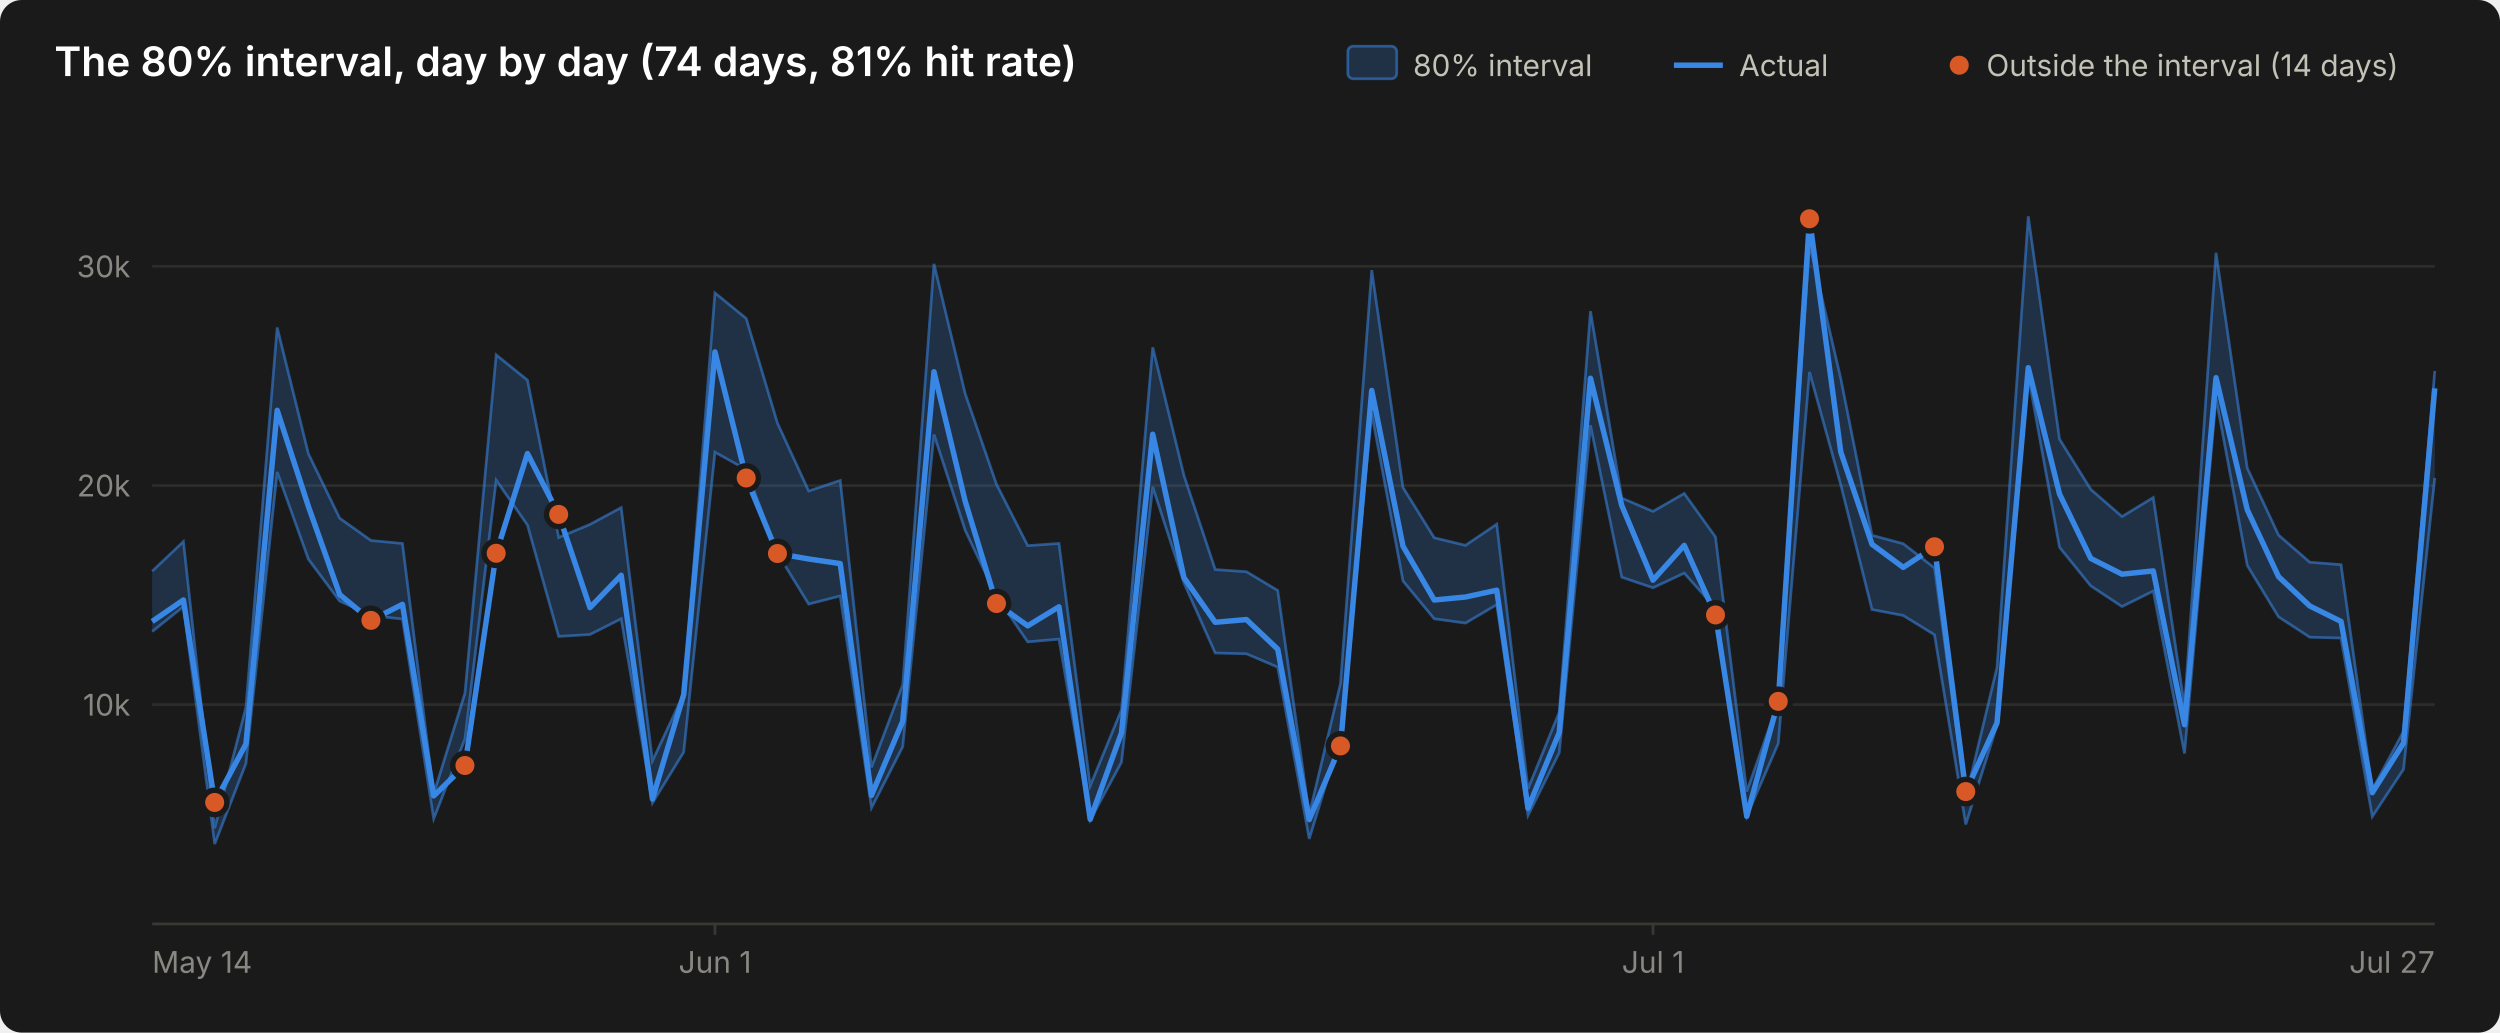
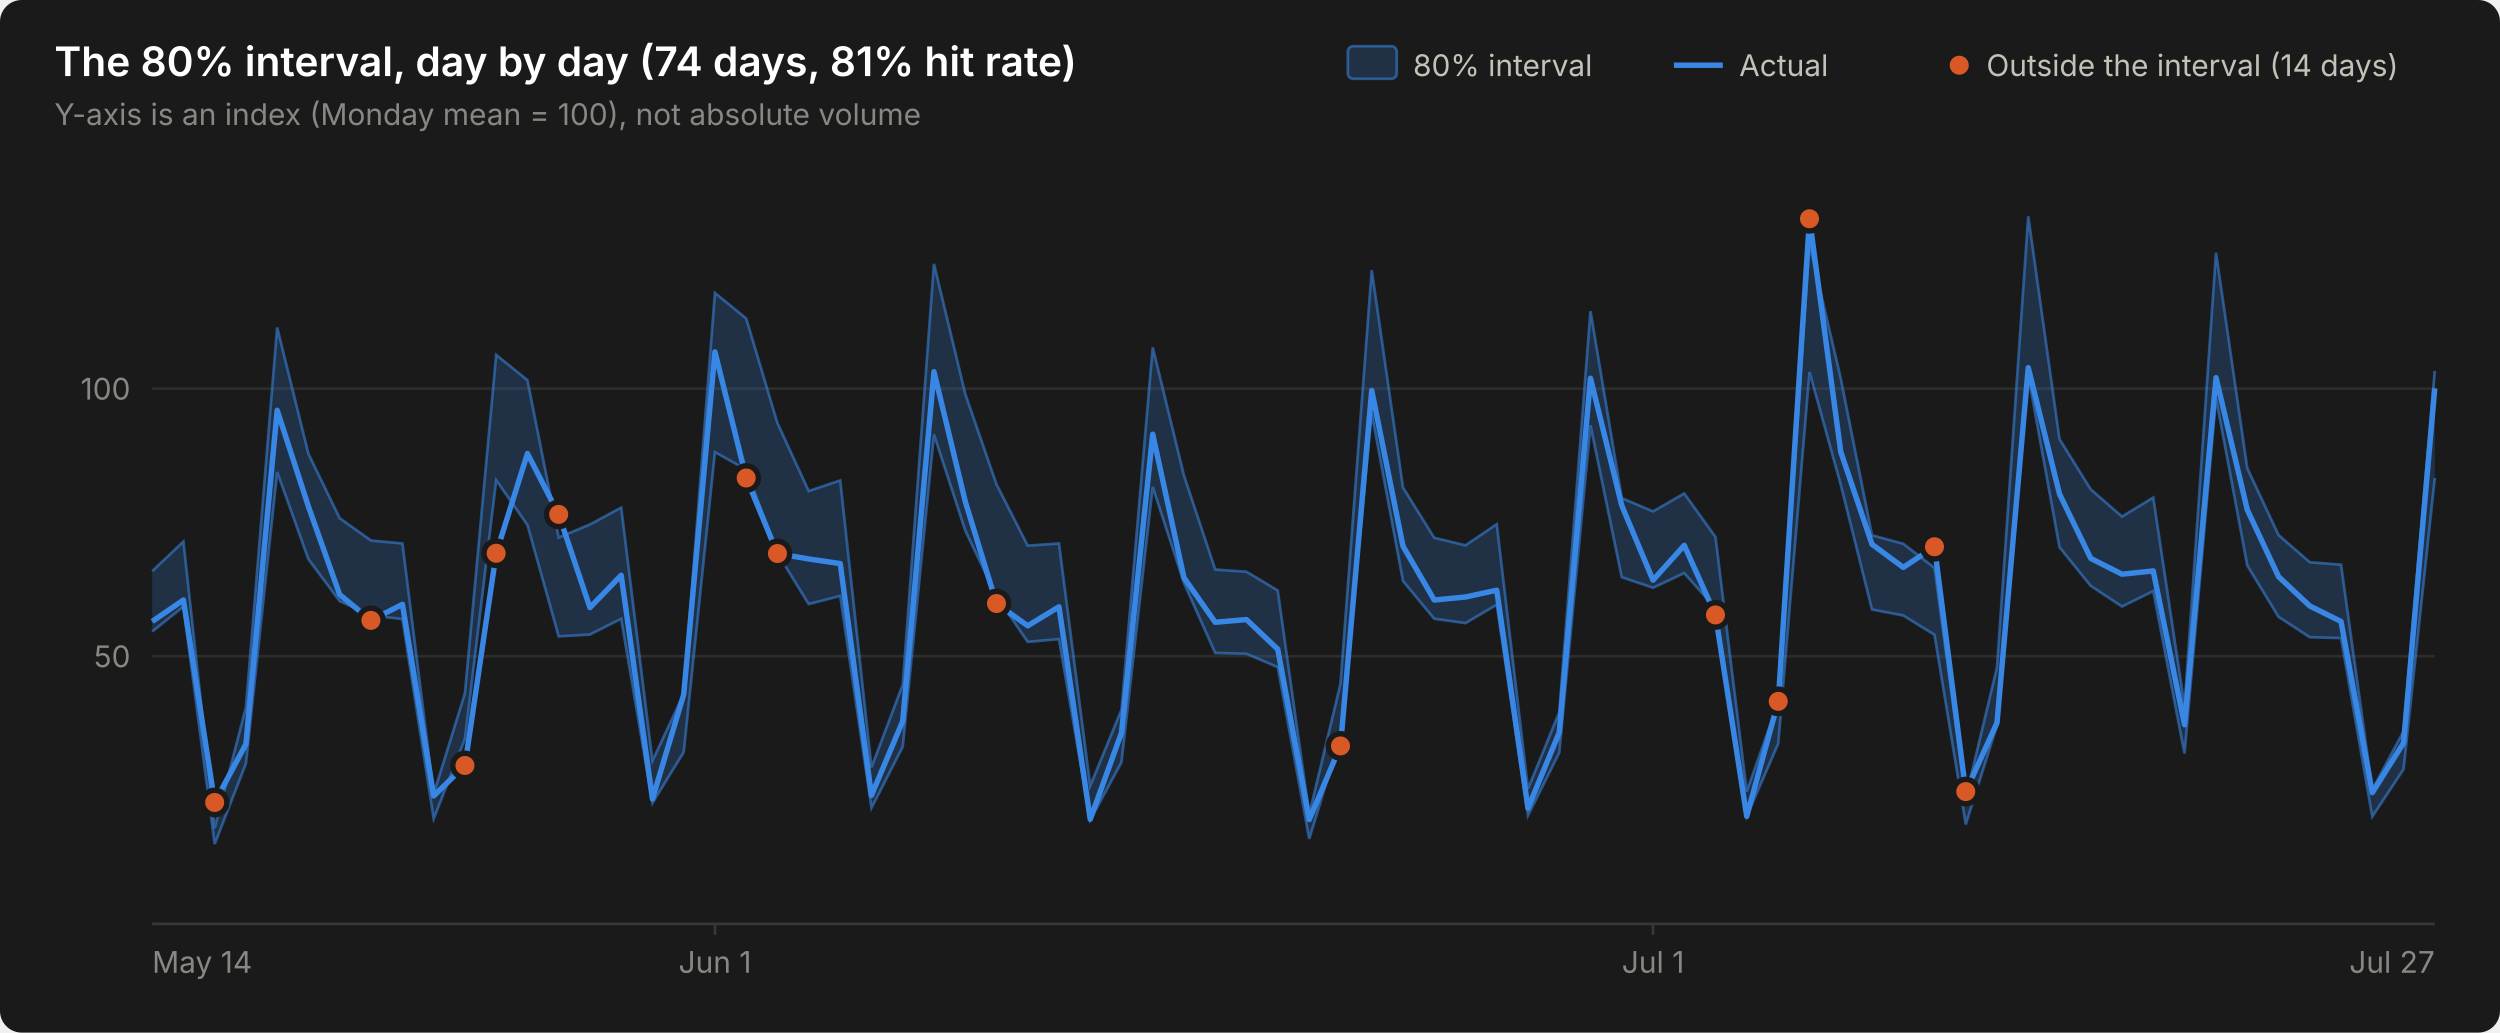
<svg xmlns="http://www.w3.org/2000/svg" width="920" height="380" viewBox="0 0 920 380" font-family="system-ui, -apple-system, 'Segoe UI', sans-serif">
  <rect width="920" height="380" rx="8" fill="#1a1a1a" />
  <text x="20" y="28" font-size="15" fill="#ffffff" text-anchor="start" font-weight="600">The 80% interval, day by day (74 days, 81% hit rate)</text>
-   <line x1="56" y1="259.3" x2="896" y2="259.3" stroke="#2c2c2a" stroke-width="1" />
-   <text x="48" y="263.343" font-size="11" fill="#898781" text-anchor="end" font-weight="normal" font-variant-numeric="tabular-nums">10k</text>
-   <line x1="56" y1="178.7" x2="896" y2="178.7" stroke="#2c2c2a" stroke-width="1" />
-   <text x="48" y="182.686" font-size="11" fill="#898781" text-anchor="end" font-weight="normal" font-variant-numeric="tabular-nums">20k</text>
-   <line x1="56" y1="98.0" x2="896" y2="98.0" stroke="#2c2c2a" stroke-width="1" />
-   <text x="48" y="102.029" font-size="11" fill="#898781" text-anchor="end" font-weight="normal" font-variant-numeric="tabular-nums">30k</text>
+   <text x="20" y="46" font-size="11" fill="#898781" text-anchor="start" font-weight="normal">Y-axis is an index (Monday mean = 100), not absolute volume</text>
+   <line x1="56" y1="241.5" x2="896" y2="241.5" stroke="#2c2c2a" stroke-width="1" />
+   <text x="48" y="245.522" font-size="11" fill="#898781" text-anchor="end" font-weight="normal" font-variant-numeric="tabular-nums">50</text>
+   <line x1="56" y1="143.0" x2="896" y2="143.0" stroke="#2c2c2a" stroke-width="1" />
+   <text x="48" y="147.045" font-size="11" fill="#898781" text-anchor="end" font-weight="normal" font-variant-numeric="tabular-nums">100</text>
  <line x1="56" y1="340.0" x2="896" y2="340.0" stroke="#383835" stroke-width="1" />
  <line x1="263.1" y1="340" x2="263.1" y2="344" stroke="#383835" stroke-width="1" />
  <text x="263.123" y="358" font-size="11" fill="#898781" text-anchor="middle" font-weight="normal">Jun 1</text>
  <line x1="608.3" y1="340" x2="608.3" y2="344" stroke="#383835" stroke-width="1" />
  <text x="608.329" y="358" font-size="11" fill="#898781" text-anchor="middle" font-weight="normal">Jul 1</text>
  <text x="56" y="358" font-size="11" fill="#898781" text-anchor="start" font-weight="normal">May 14</text>
  <text x="896" y="358" font-size="11" fill="#898781" text-anchor="end" font-weight="normal">Jul 27</text>
  <path d="M56.0,210.2 L67.5,199.3 L79.0,304.8 L90.5,260.3 L102.0,120.5 L113.5,167.0 L125.0,190.7 L136.5,198.9 L148.1,200.0 L159.6,292.2 L171.1,255.1 L182.6,130.6 L194.1,139.9 L205.6,197.8 L217.1,193.0 L228.6,186.8 L240.1,280.0 L251.6,255.4 L263.1,107.8 L274.6,117.2 L286.1,155.7 L297.6,180.7 L309.2,176.8 L320.7,282.4 L332.2,252.0 L343.7,97.1 L355.2,144.9 L366.7,178.2 L378.2,200.8 L389.7,200.0 L401.2,289.2 L412.7,261.2 L424.2,127.8 L435.7,175.0 L447.2,209.6 L458.7,210.4 L470.2,217.3 L481.8,299.7 L493.3,251.6 L504.8,99.4 L516.3,179.4 L527.8,197.9 L539.3,200.7 L550.8,192.9 L562.3,290.3 L573.8,262.1 L585.3,114.5 L596.8,183.3 L608.3,188.2 L619.8,181.6 L631.3,197.6 L642.8,291.3 L654.4,258.4 L665.9,89.9 L677.4,139.3 L688.9,197.0 L700.4,200.1 L711.9,209.0 L723.4,293.6 L734.9,245.6 L746.4,79.6 L757.9,161.6 L769.4,180.1 L780.9,190.1 L792.4,183.1 L803.9,259.9 L815.5,93.0 L827.0,172.3 L838.5,196.9 L850.0,206.9 L861.5,207.8 L873.0,290.6 L884.5,269.1 L896.0,136.5 L896.0,175.9 L884.5,283.1 L873.0,300.5 L861.5,234.8 L850.0,234.5 L838.5,227.0 L827.0,208.1 L815.5,146.5 L803.9,277.3 L792.4,217.5 L780.9,223.2 L769.4,215.6 L757.9,201.4 L746.4,138.1 L734.9,266.9 L723.4,303.4 L711.9,233.6 L700.4,226.5 L688.9,224.3 L677.4,178.4 L665.9,136.9 L654.4,273.6 L642.8,300.4 L631.3,223.8 L619.8,210.9 L608.3,216.3 L596.8,212.4 L585.3,156.5 L573.8,277.0 L562.3,300.1 L550.8,222.5 L539.3,229.3 L527.8,227.7 L516.3,213.8 L504.8,152.1 L493.3,271.1 L481.8,308.7 L470.2,245.5 L458.7,240.6 L447.2,240.3 L435.7,214.5 L424.2,179.2 L412.7,280.5 L401.2,301.8 L389.7,235.2 L378.2,236.2 L366.7,219.4 L355.2,195.2 L343.7,159.9 L332.2,274.8 L320.7,297.3 L309.2,219.3 L297.6,222.3 L286.1,203.6 L274.6,172.8 L263.1,166.4 L251.6,276.8 L240.1,295.5 L228.6,227.7 L217.1,233.5 L205.6,234.2 L194.1,193.2 L182.6,176.7 L171.1,271.9 L159.6,301.3 L148.1,227.8 L136.5,226.5 L125.0,221.2 L113.5,205.8 L102.0,173.7 L90.5,281.0 L79.0,310.6 L67.5,223.2 L56.0,232.4 Z" fill="#3987e5" fill-opacity="0.22" stroke="none" />
  <path d="M56.0,210.2 L67.5,199.3 L79.0,304.8 L90.5,260.3 L102.0,120.5 L113.5,167.0 L125.0,190.7 L136.5,198.9 L148.1,200.0 L159.6,292.2 L171.1,255.1 L182.6,130.6 L194.1,139.9 L205.6,197.8 L217.1,193.0 L228.6,186.8 L240.1,280.0 L251.6,255.4 L263.1,107.8 L274.6,117.2 L286.1,155.7 L297.6,180.7 L309.2,176.8 L320.7,282.4 L332.2,252.0 L343.7,97.1 L355.2,144.9 L366.7,178.2 L378.2,200.8 L389.7,200.0 L401.2,289.2 L412.7,261.2 L424.2,127.8 L435.7,175.0 L447.2,209.6 L458.7,210.4 L470.2,217.3 L481.8,299.7 L493.3,251.6 L504.8,99.4 L516.3,179.4 L527.8,197.9 L539.3,200.7 L550.8,192.9 L562.3,290.3 L573.8,262.1 L585.3,114.5 L596.8,183.3 L608.3,188.2 L619.8,181.6 L631.3,197.6 L642.8,291.3 L654.4,258.4 L665.9,89.9 L677.4,139.3 L688.9,197.0 L700.4,200.1 L711.9,209.0 L723.4,293.6 L734.9,245.6 L746.4,79.6 L757.9,161.6 L769.4,180.1 L780.9,190.1 L792.4,183.1 L803.9,259.9 L815.5,93.0 L827.0,172.3 L838.5,196.9 L850.0,206.9 L861.5,207.8 L873.0,290.6 L884.5,269.1 L896.0,136.5" fill="none" stroke="#3987e5" stroke-width="1" stroke-opacity="0.55" />
  <path d="M56.0,232.4 L67.5,223.2 L79.0,310.6 L90.5,281.0 L102.0,173.7 L113.5,205.8 L125.0,221.2 L136.5,226.5 L148.1,227.8 L159.6,301.3 L171.1,271.9 L182.6,176.7 L194.1,193.2 L205.6,234.2 L217.1,233.5 L228.6,227.7 L240.1,295.5 L251.6,276.8 L263.1,166.4 L274.6,172.8 L286.1,203.6 L297.6,222.3 L309.2,219.3 L320.7,297.3 L332.2,274.8 L343.7,159.9 L355.2,195.2 L366.7,219.4 L378.2,236.2 L389.7,235.2 L401.2,301.8 L412.7,280.5 L424.2,179.2 L435.7,214.5 L447.2,240.3 L458.7,240.6 L470.2,245.5 L481.8,308.7 L493.3,271.1 L504.8,152.1 L516.3,213.8 L527.8,227.7 L539.3,229.3 L550.8,222.5 L562.3,300.1 L573.8,277.0 L585.3,156.5 L596.8,212.4 L608.3,216.3 L619.8,210.9 L631.3,223.8 L642.8,300.4 L654.4,273.6 L665.9,136.9 L677.4,178.4 L688.9,224.3 L700.4,226.5 L711.9,233.6 L723.4,303.4 L734.9,266.9 L746.4,138.1 L757.9,201.4 L769.4,215.6 L780.9,223.2 L792.4,217.5 L803.9,277.3 L815.5,146.5 L827.0,208.1 L838.5,227.0 L850.0,234.5 L861.5,234.8 L873.0,300.5 L884.5,283.1 L896.0,175.9" fill="none" stroke="#3987e5" stroke-width="1" stroke-opacity="0.55" />
  <path d="M56.0,228.7 L67.5,220.8 L79.0,295.3 L90.5,273.8 L102.0,151.0 L113.5,186.4 L125.0,218.8 L136.5,228.3 L148.1,222.4 L159.6,292.9 L171.1,281.7 L182.6,203.6 L194.1,166.9 L205.6,189.3 L217.1,223.6 L228.6,211.7 L240.1,294.0 L251.6,255.6 L263.1,129.5 L274.6,175.9 L286.1,203.7 L297.6,205.7 L309.2,207.4 L320.7,292.7 L332.2,265.4 L343.7,136.8 L355.2,184.5 L366.7,222.1 L378.2,230.3 L389.7,223.3 L401.2,301.5 L412.7,269.7 L424.2,159.8 L435.7,212.6 L447.2,229.0 L458.7,228.0 L470.2,238.9 L481.8,301.6 L493.3,274.5 L504.8,143.7 L516.3,201.0 L527.8,220.8 L539.3,219.7 L550.8,217.2 L562.3,297.4 L573.8,269.6 L585.3,139.2 L596.8,186.0 L608.3,213.5 L619.8,200.7 L631.3,226.3 L642.8,300.4 L654.4,258.1 L665.9,80.5 L677.4,166.3 L688.9,200.3 L700.4,208.8 L711.9,201.2 L723.4,291.3 L734.9,266.0 L746.4,135.3 L757.9,181.8 L769.4,205.5 L780.9,211.3 L792.4,210.1 L803.9,266.7 L815.5,139.0 L827.0,187.6 L838.5,212.2 L850.0,223.0 L861.5,228.7 L873.0,291.7 L884.5,273.4 L896.0,142.9" fill="none" stroke="#3987e5" stroke-width="2" stroke-linejoin="round" />
  <circle cx="79.0" cy="295.3" r="4.5" fill="#d95926" stroke="#1a1a1a" stroke-width="2" />
  <circle cx="136.5" cy="228.3" r="4.5" fill="#d95926" stroke="#1a1a1a" stroke-width="2" />
  <circle cx="171.1" cy="281.7" r="4.5" fill="#d95926" stroke="#1a1a1a" stroke-width="2" />
  <circle cx="182.6" cy="203.6" r="4.5" fill="#d95926" stroke="#1a1a1a" stroke-width="2" />
  <circle cx="205.6" cy="189.3" r="4.5" fill="#d95926" stroke="#1a1a1a" stroke-width="2" />
  <circle cx="274.6" cy="175.9" r="4.5" fill="#d95926" stroke="#1a1a1a" stroke-width="2" />
  <circle cx="286.1" cy="203.7" r="4.5" fill="#d95926" stroke="#1a1a1a" stroke-width="2" />
  <circle cx="366.7" cy="222.1" r="4.5" fill="#d95926" stroke="#1a1a1a" stroke-width="2" />
  <circle cx="493.3" cy="274.5" r="4.5" fill="#d95926" stroke="#1a1a1a" stroke-width="2" />
  <circle cx="631.3" cy="226.3" r="4.5" fill="#d95926" stroke="#1a1a1a" stroke-width="2" />
  <circle cx="654.4" cy="258.1" r="4.5" fill="#d95926" stroke="#1a1a1a" stroke-width="2" />
  <circle cx="665.9" cy="80.5" r="4.5" fill="#d95926" stroke="#1a1a1a" stroke-width="2" />
  <circle cx="711.9" cy="201.2" r="4.5" fill="#d95926" stroke="#1a1a1a" stroke-width="2" />
  <circle cx="723.4" cy="291.3" r="4.5" fill="#d95926" stroke="#1a1a1a" stroke-width="2" />
  <rect x="496" y="17" width="18" height="12" rx="2" fill="#3987e5" fill-opacity="0.22" stroke="#3987e5" stroke-opacity="0.55" stroke-width="1" />
  <text x="520" y="28" font-size="11" fill="#c3c2b7" text-anchor="start" font-weight="normal">80% interval</text>
  <line x1="616" y1="24" x2="634" y2="24" stroke="#3987e5" stroke-width="2" />
  <text x="640" y="28" font-size="11" fill="#c3c2b7" text-anchor="start" font-weight="normal">Actual</text>
  <circle cx="721" cy="24" r="4.5" fill="#d95926" stroke="#1a1a1a" stroke-width="2" />
  <text x="731" y="28" font-size="11" fill="#c3c2b7" text-anchor="start" font-weight="normal">Outside the interval (14 days)</text>
</svg>
